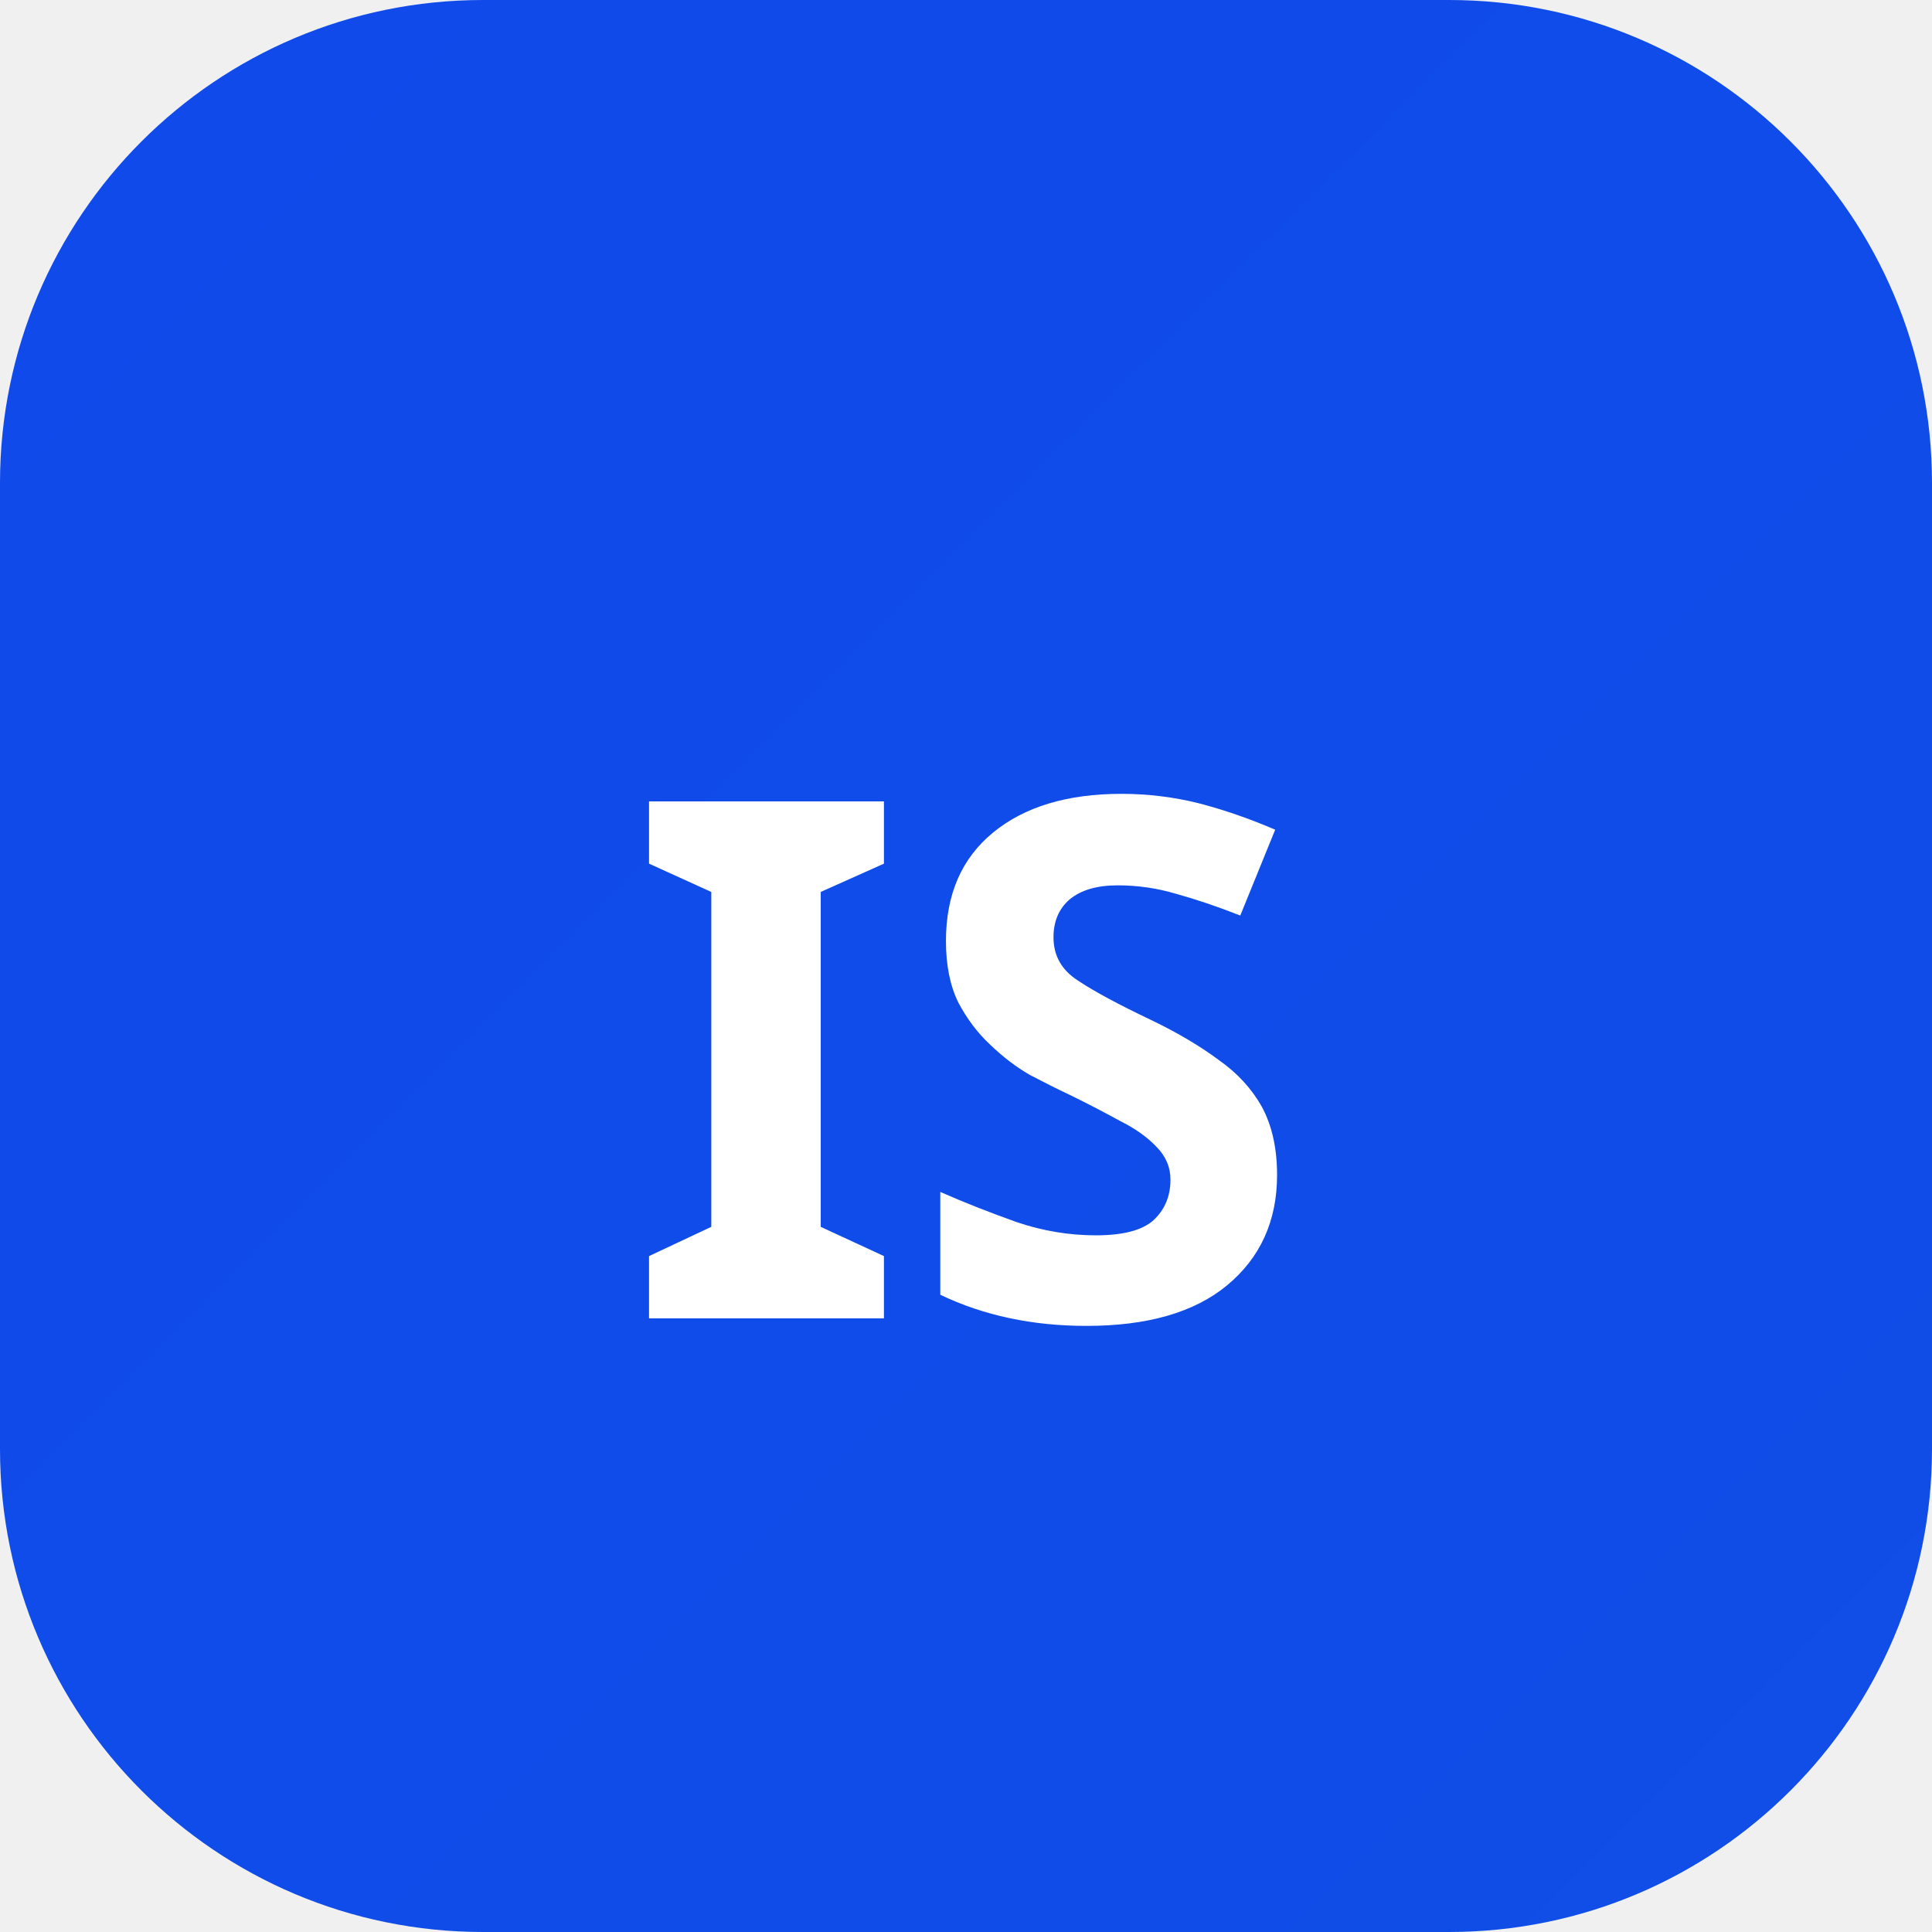
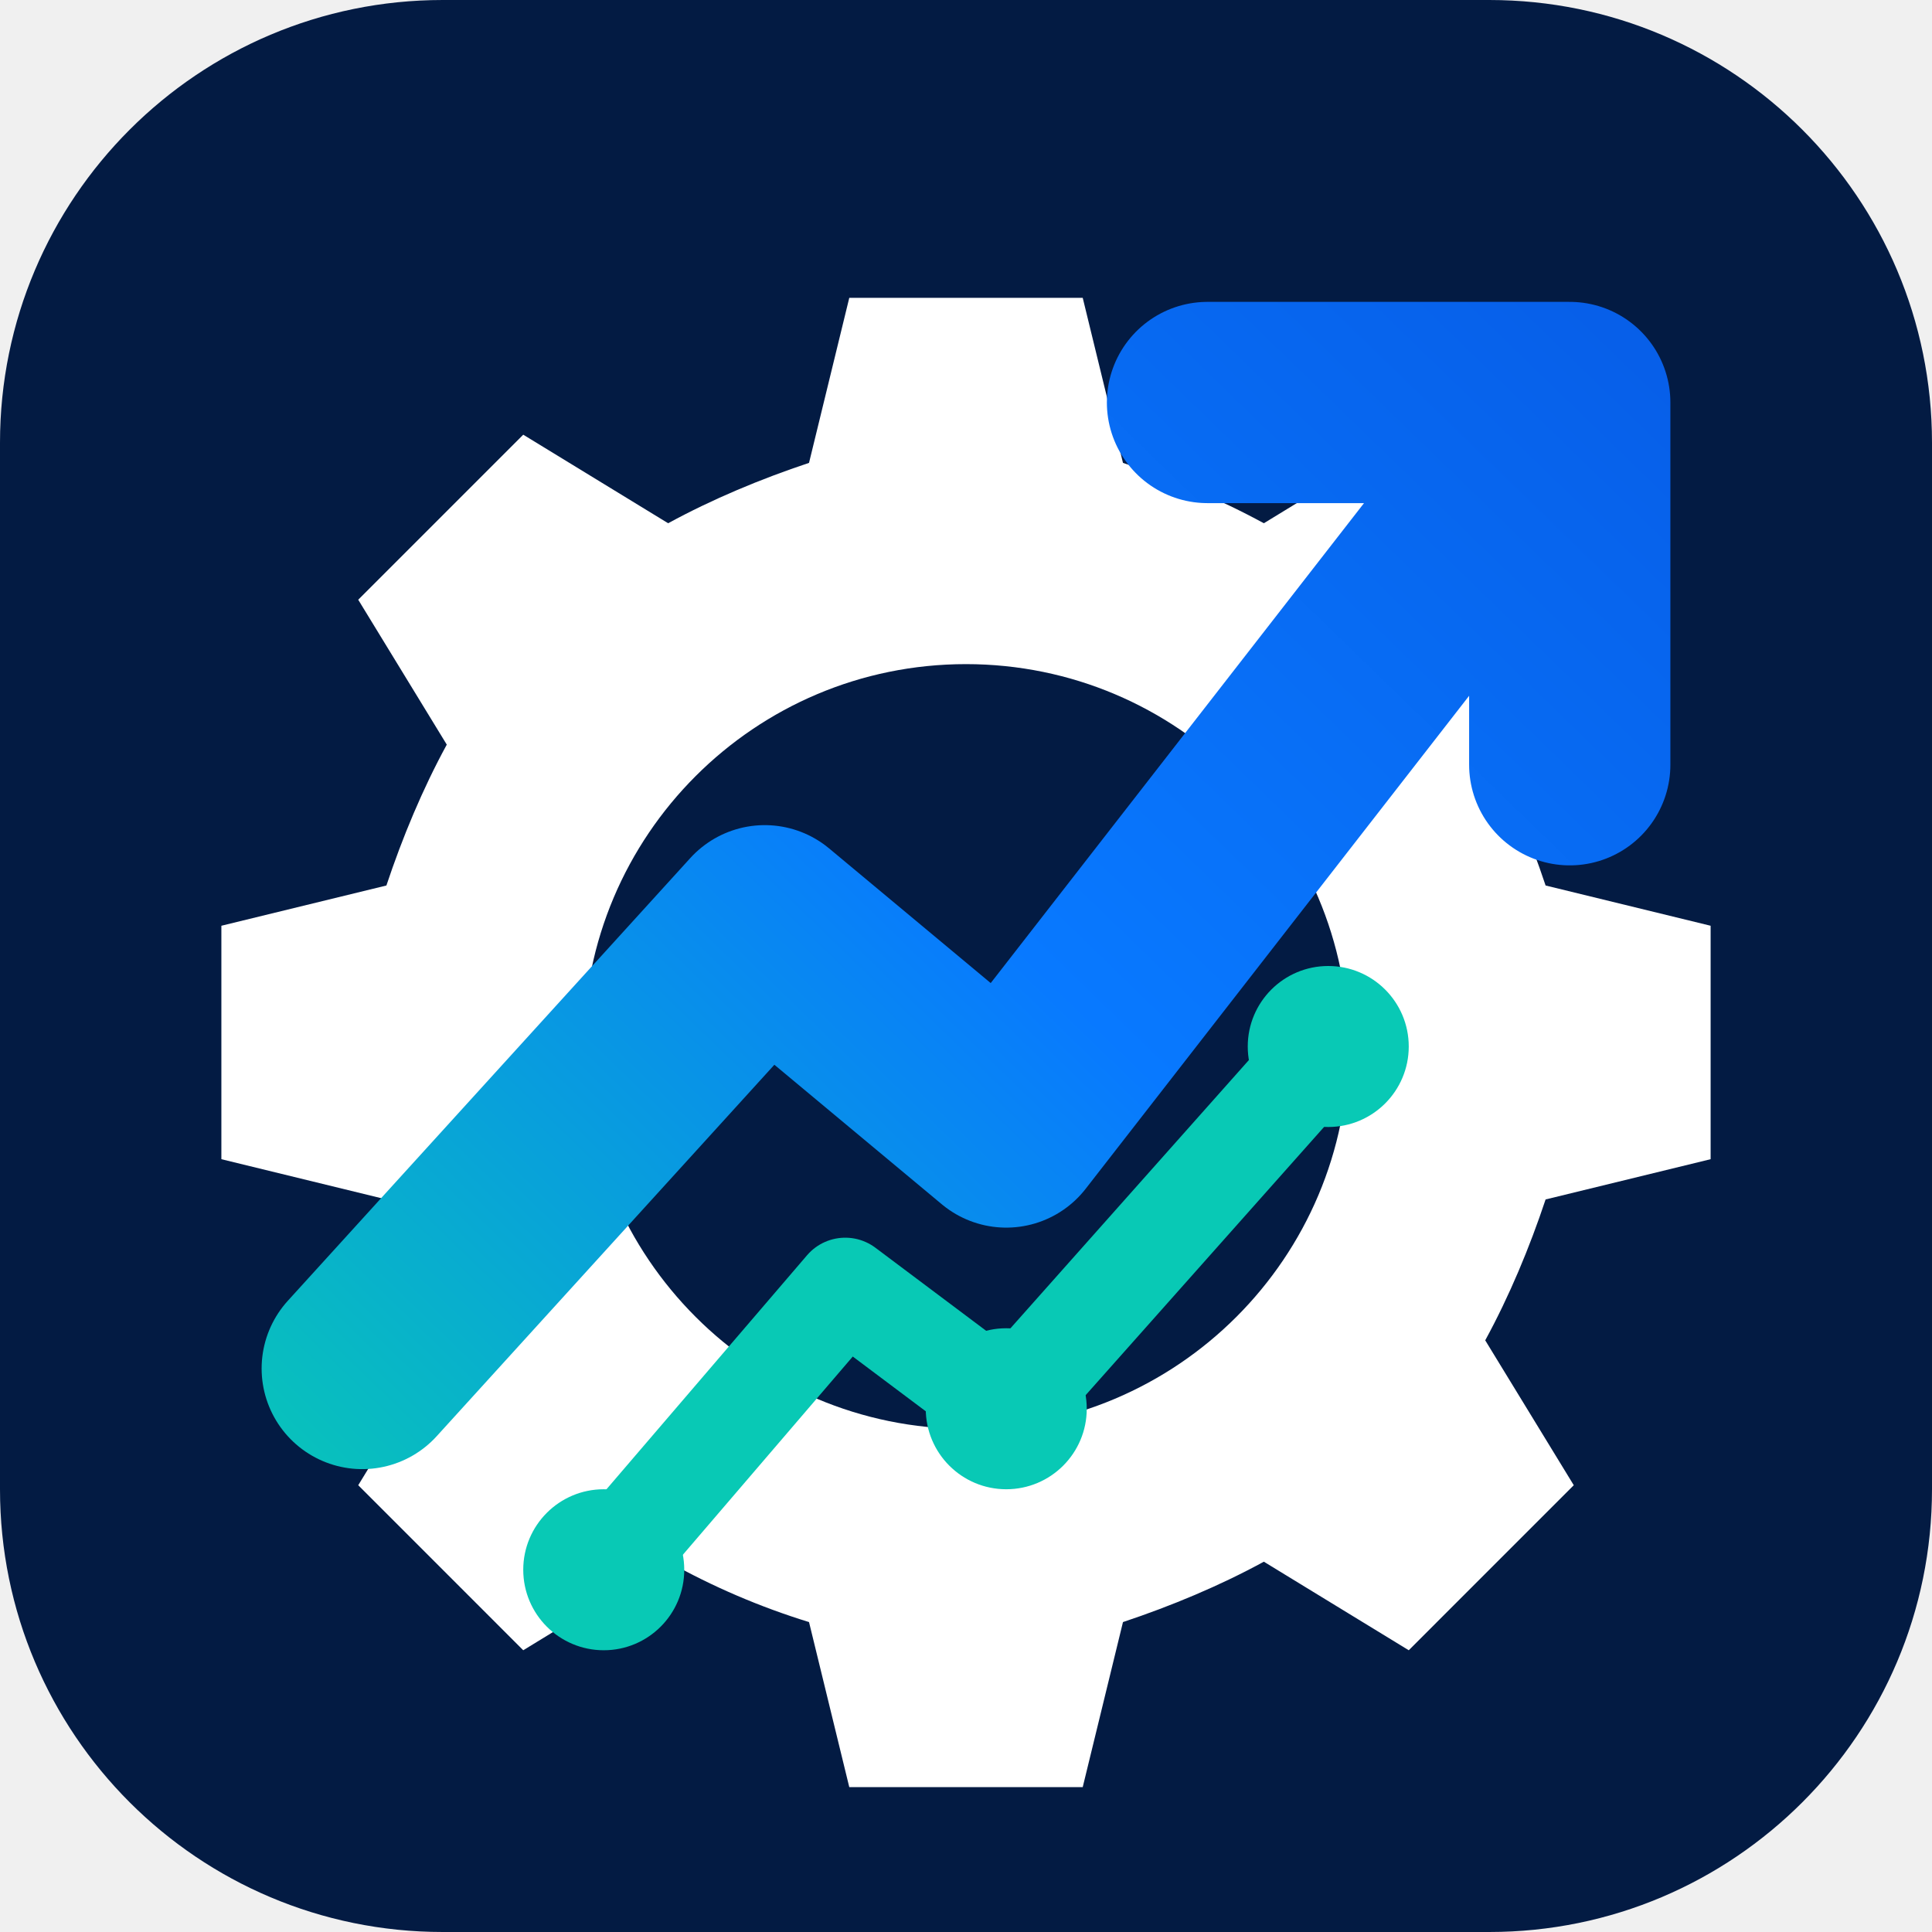
- <svg xmlns="http://www.w3.org/2000/svg" viewBox="0 0 32 32" fill="none">
-   <rect width="32" height="32" rx="8" fill="url(#grad)" />
-   <text x="50%" y="55%" text-anchor="middle" dominant-baseline="middle" font-family="system-ui" font-weight="700" font-size="12" fill="white">IS</text>
+ <svg xmlns="http://www.w3.org/2000/svg" viewBox="0 0 48 48" role="img" aria-label="Integra Sutec">
  <defs>
-     <linearGradient id="grad" x1="0" y1="0" x2="32" y2="32">
-       <stop offset="0%" stop-color="#104aeb" />
-       <stop offset="100%" stop-color="#22c564" />
+     <linearGradient id="b" x1="8" y1="40" x2="40" y2="7" gradientUnits="userSpaceOnUse">
+       <stop stop-color="#08c9b5" />
+       <stop offset=".52" stop-color="#0879ff" />
+       <stop offset="1" stop-color="#075ee8" />
    </linearGradient>
  </defs>
+   <rect width="48" height="48" rx="11" fill="#031b43" />
+   <path d="M21.1 7.4h5.8l1 4.1c1.2.4 2.4.9 3.5 1.5l3.6-2.2 4.1 4.1-2.2 3.6c.6 1.1 1.1 2.3 1.5 3.5l4.1 1v5.8l-4.1 1c-.4 1.2-.9 2.4-1.5 3.5l2.2 3.6-4.1 4.1-3.6-2.2c-1.1.6-2.3 1.1-3.5 1.5l-1 4.1h-5.8l-1-4.1a18 18 0 0 1-3.5-1.5L13 41l-4.1-4.1 2.2-3.6a18 18 0 0 1-1.5-3.5l-4.1-1V23l4.1-1c.4-1.2.9-2.4 1.5-3.5l-2.2-3.6 4.1-4.1 3.6 2.2c1.1-.6 2.3-1.1 3.5-1.5l1-4.1Z" fill="#fff" />
+   <circle cx="24" cy="26" r="9.5" fill="#031b43" />
+   <path d="m9 34 10-11 6 5L39 10m0 0h-9m9 0v9" fill="none" stroke="url(#b)" stroke-width="5" stroke-linecap="round" stroke-linejoin="round" />
+   <path d="m15 39 6-7 4 3 8-9" fill="none" stroke="#08c9b5" stroke-width="2.5" stroke-linecap="round" stroke-linejoin="round" />
+   <circle cx="15" cy="39" r="2" fill="#08c9b5" />
+   <circle cx="25" cy="35" r="2" fill="#08c9b5" />
+   <circle cx="33" cy="26" r="2" fill="#08c9b5" />
</svg>
